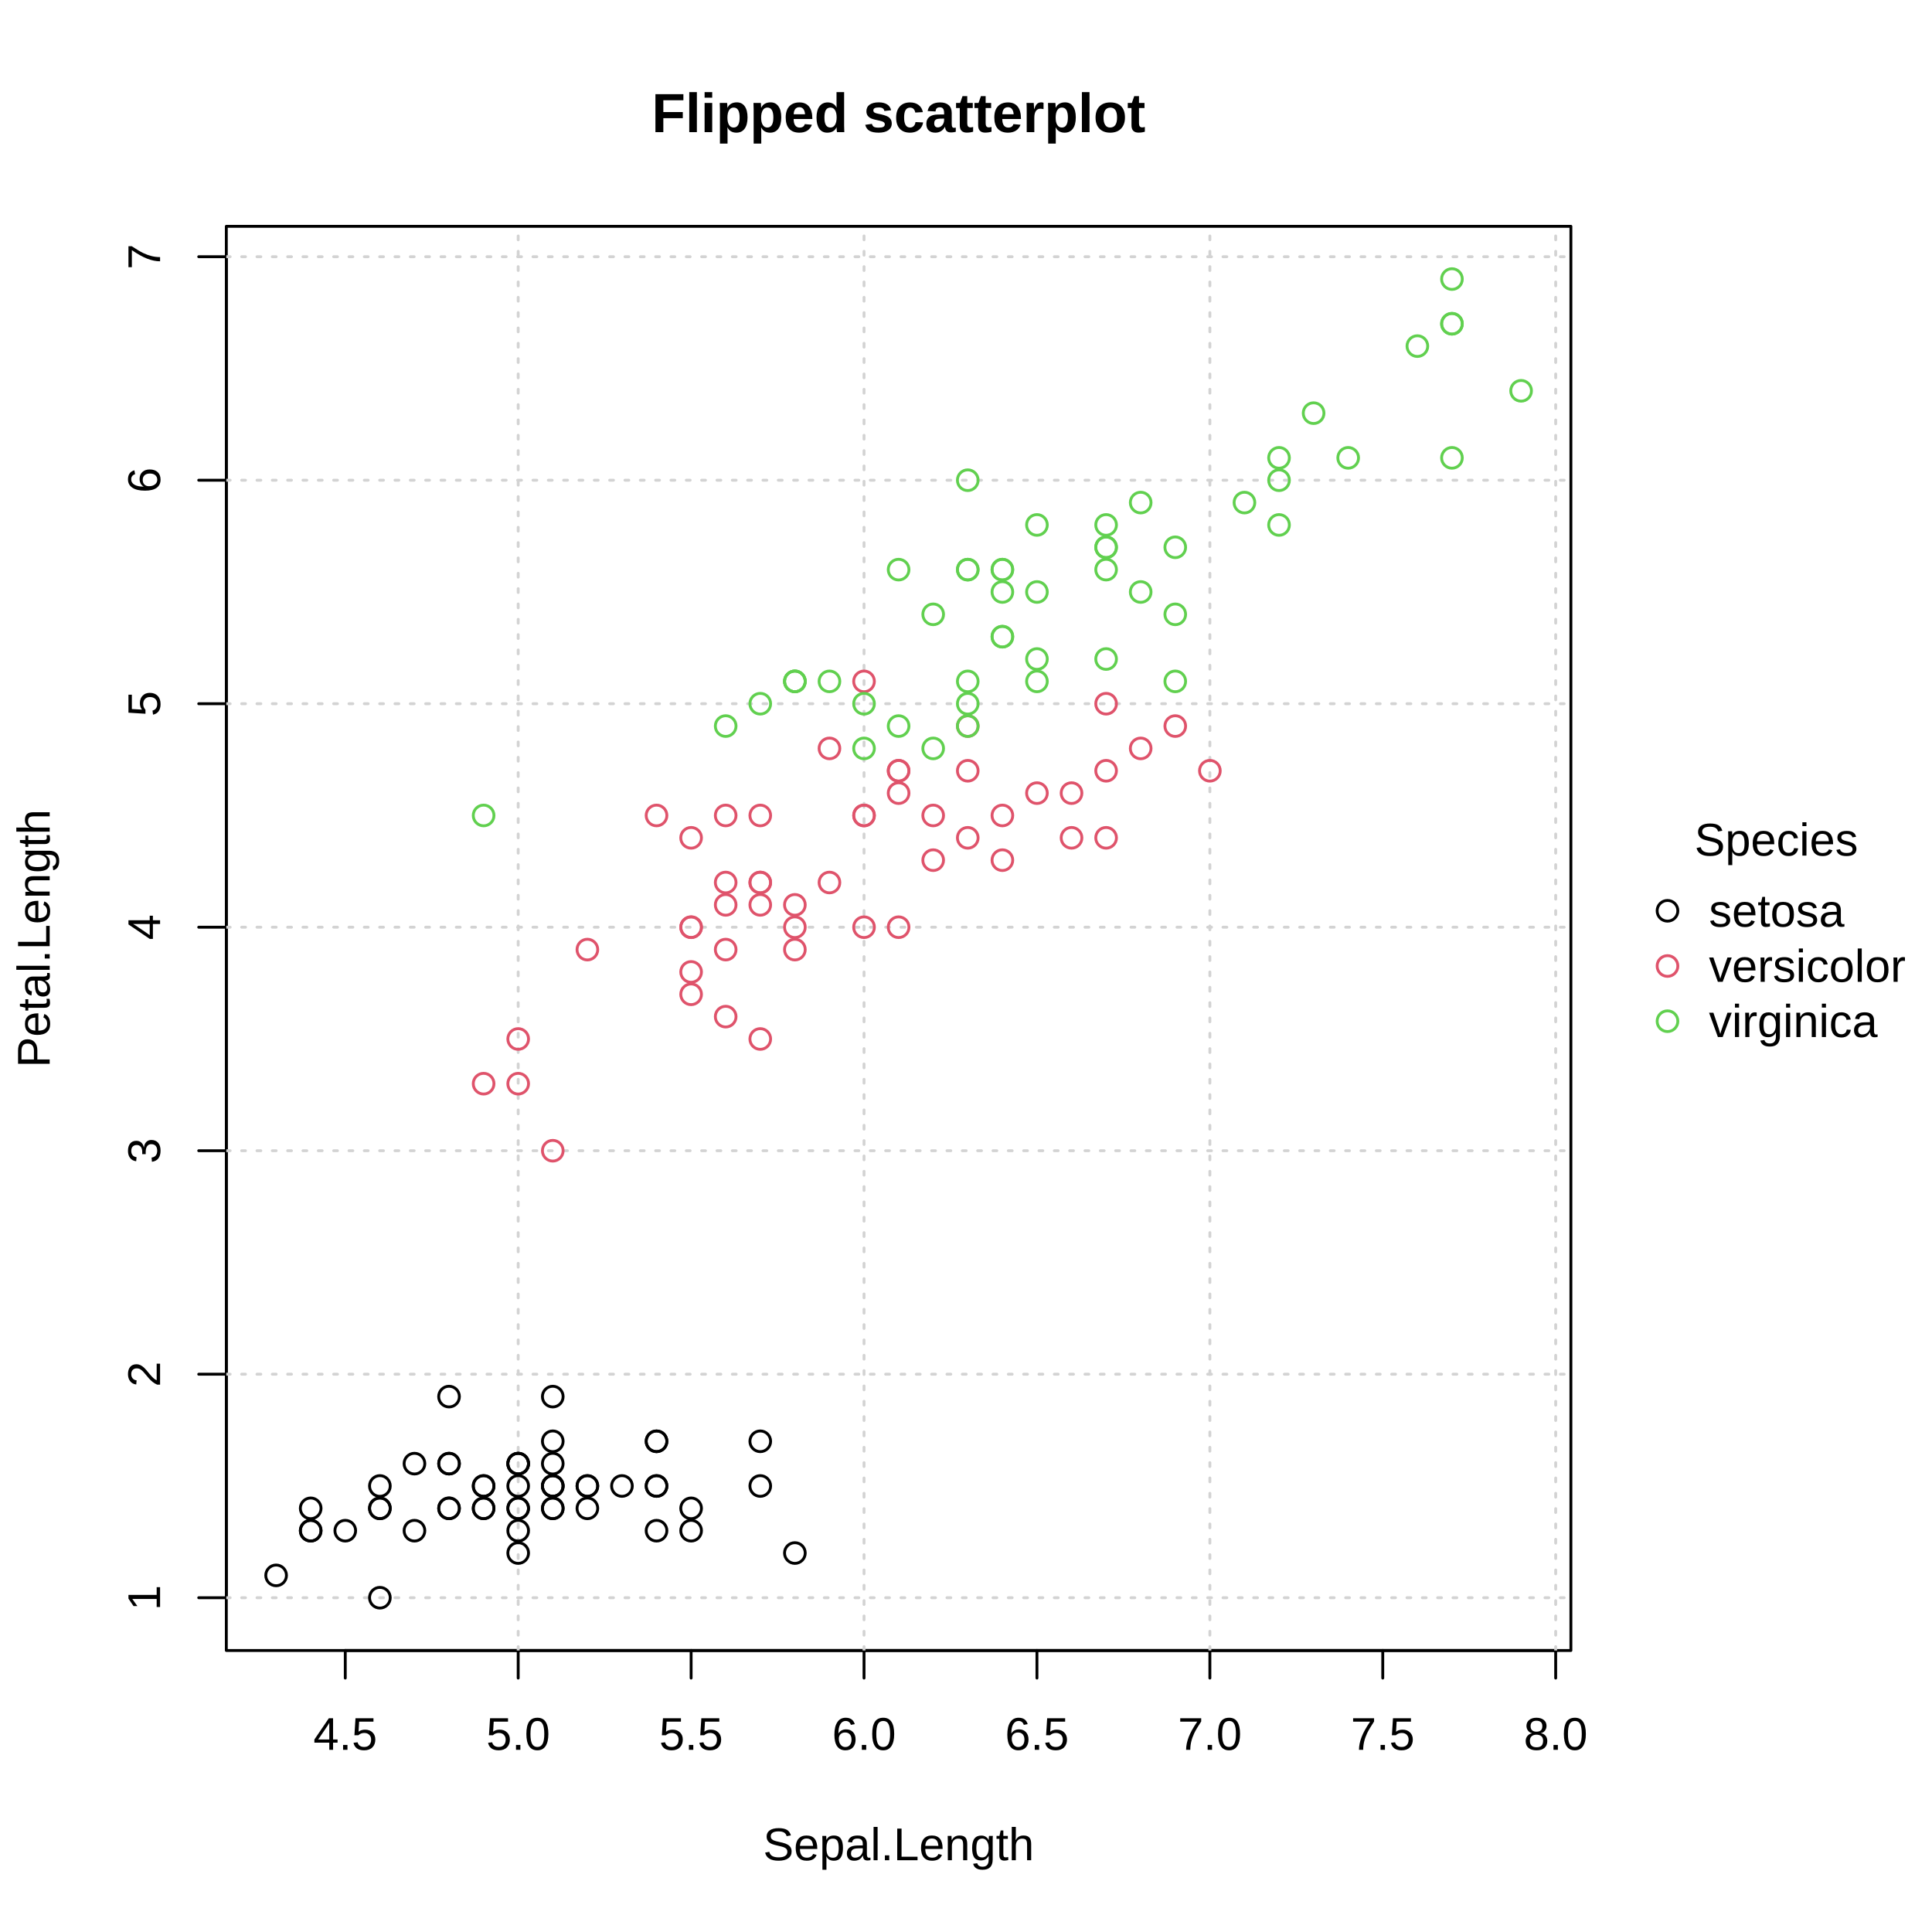
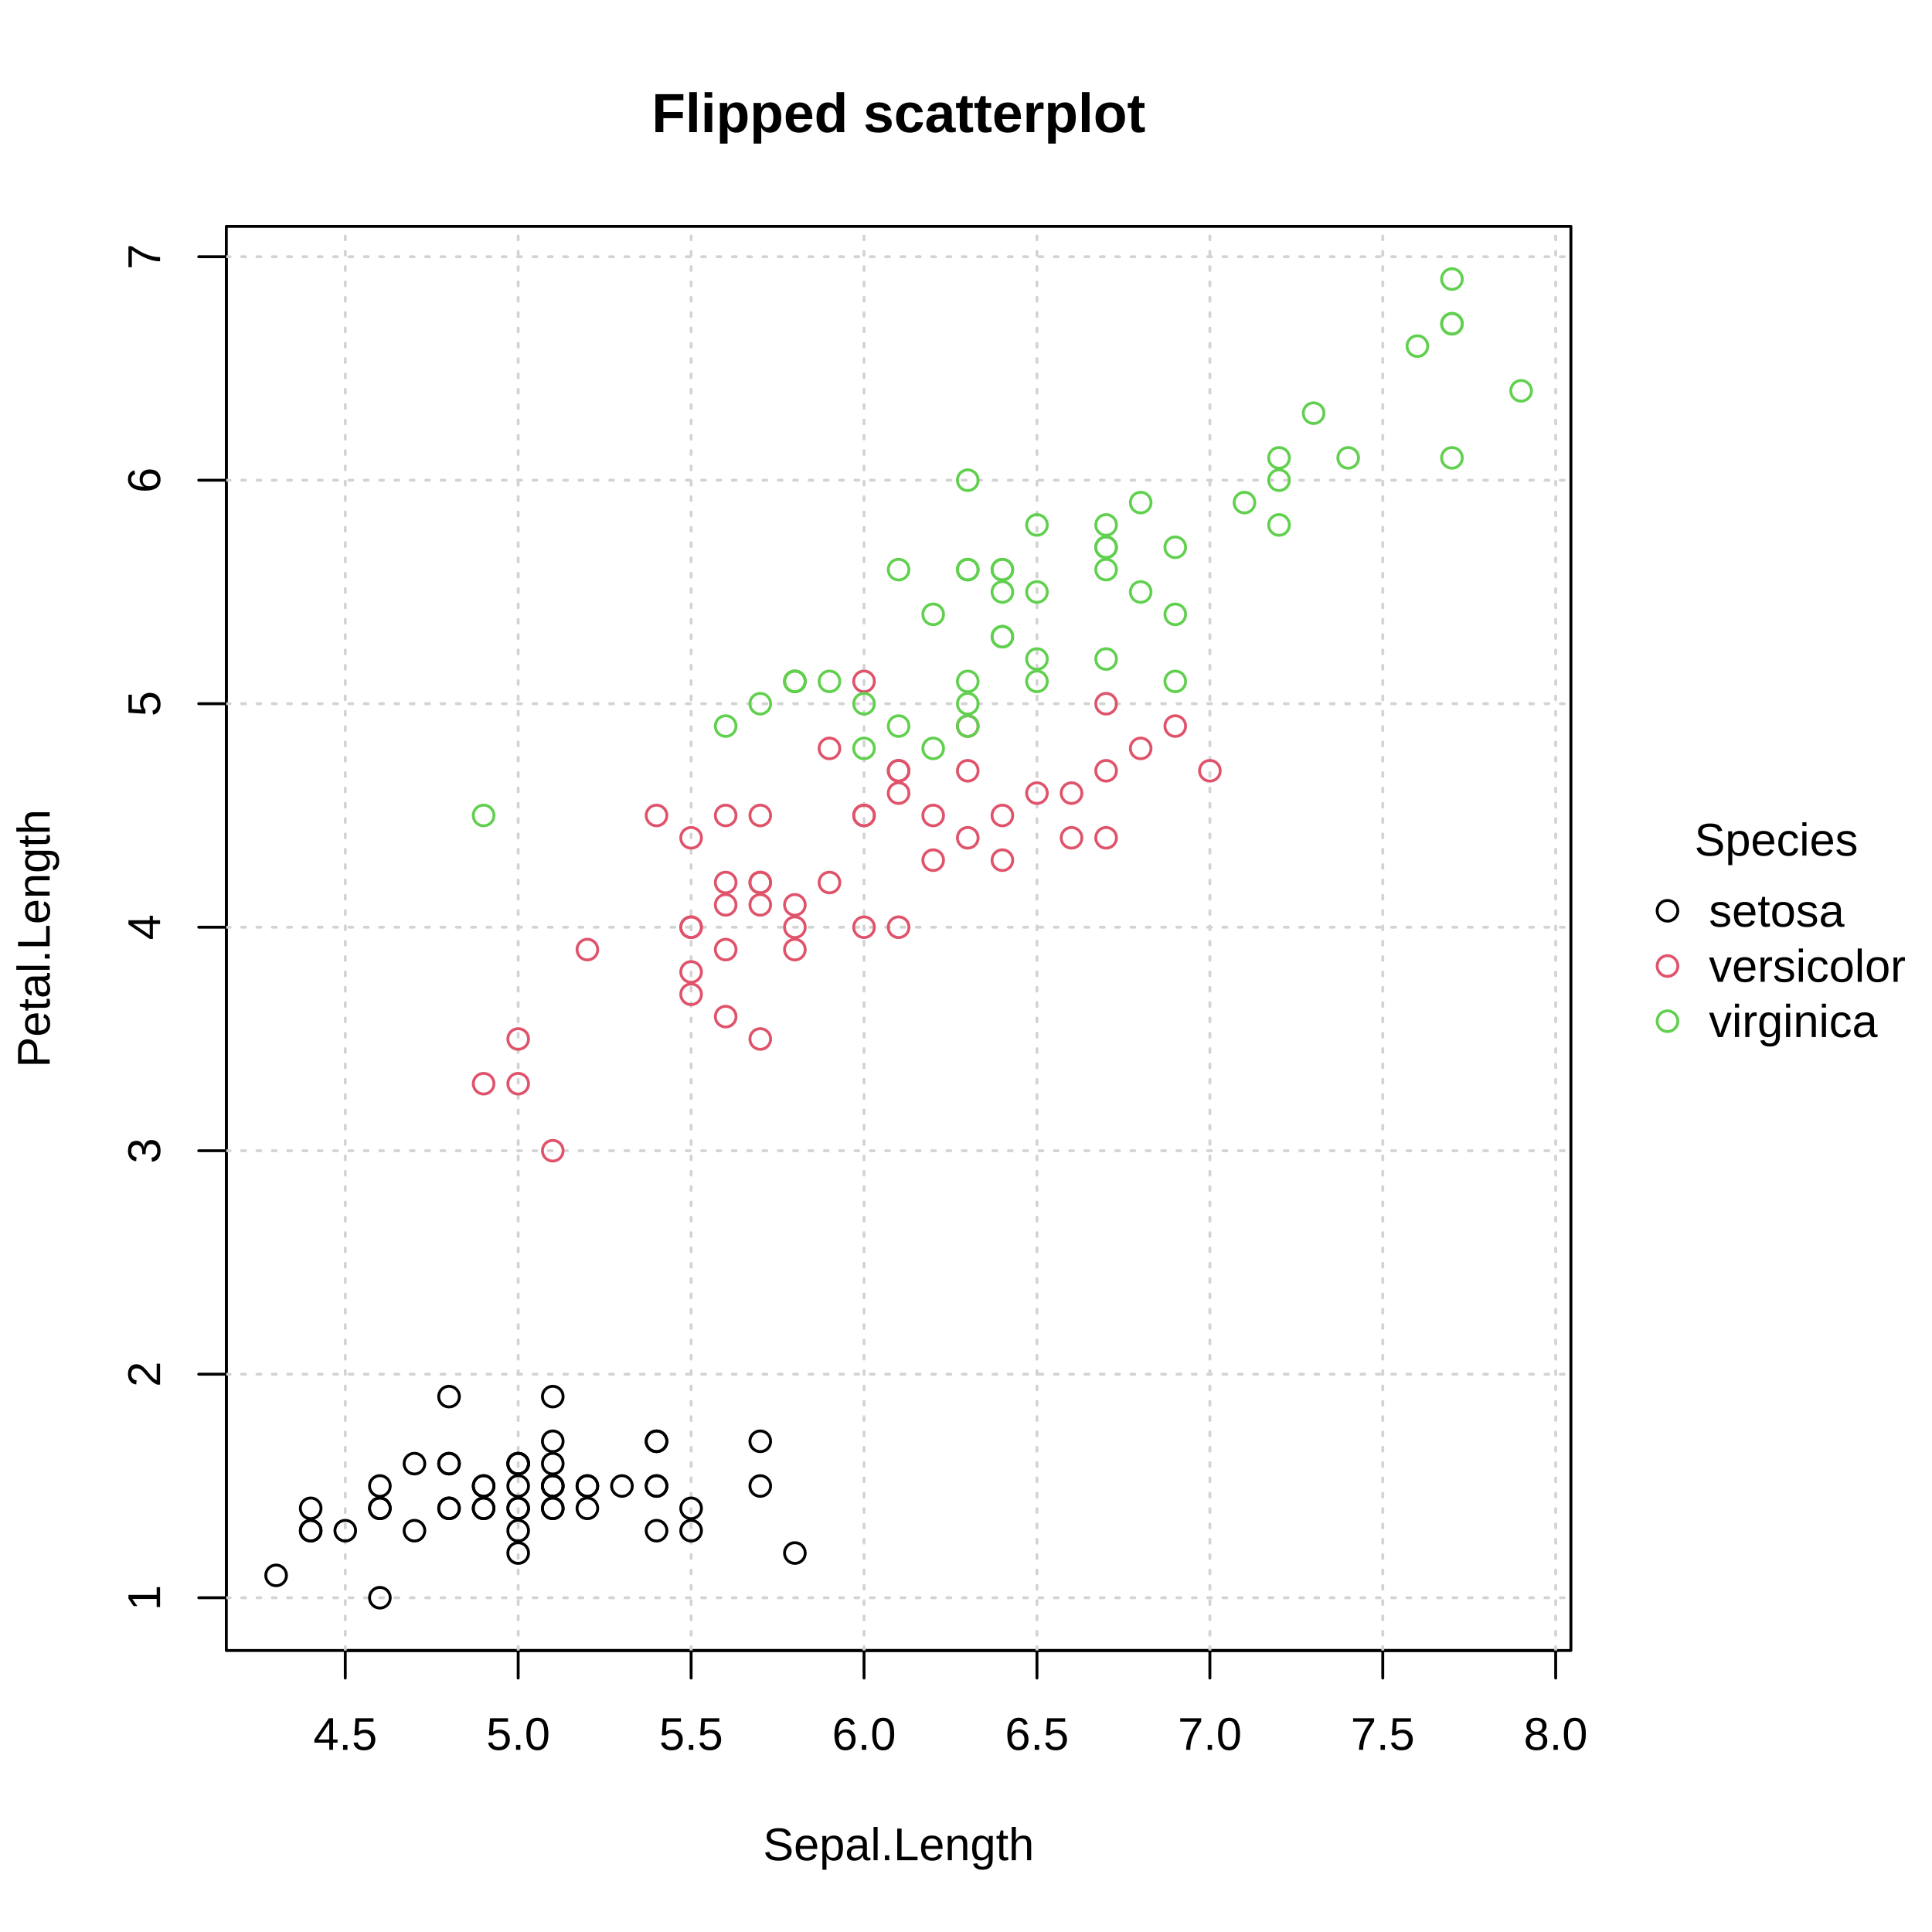
<svg xmlns="http://www.w3.org/2000/svg" class="svglite" width="504.00pt" height="504.00pt" viewBox="0 0 504.00 504.00">
  <defs>
    <style type="text/css">
    .svglite line, .svglite polyline, .svglite polygon, .svglite path, .svglite rect, .svglite circle {
      fill: none;
      stroke: #000000;
      stroke-linecap: round;
      stroke-linejoin: round;
      stroke-miterlimit: 10.00;
    }
    .svglite text {
      white-space: pre;
    }
  </style>
  </defs>
  <rect width="100%" height="100%" style="stroke: none; fill: #FFFFFF;" />
  <defs>
    <clipPath id="cpMC4wMHw1MDQuMDB8MC4wMHw1MDQuMDA=">
      <rect x="0.00" y="0.00" width="504.00" height="504.00" />
    </clipPath>
  </defs>
  <g clip-path="url(#cpMC4wMHw1MDQuMDB8MC4wMHw1MDQuMDA=)">
    <circle cx="435.00" cy="237.60" r="2.70" style="stroke-width: 0.75;" />
    <circle cx="435.00" cy="252.00" r="2.70" style="stroke-width: 0.75; stroke: #DF536B;" />
    <circle cx="435.00" cy="266.40" r="2.70" style="stroke-width: 0.75; stroke: #61D04F;" />
    <text x="463.38" y="223.20" text-anchor="middle" style="font-size: 12.00px; font-family: &quot;Liberation Sans&quot;;" textLength="42.70px" lengthAdjust="spacingAndGlyphs">Species</text>
    <text x="445.80" y="241.73" style="font-size: 12.00px; font-family: &quot;Liberation Sans&quot;;" textLength="35.37px" lengthAdjust="spacingAndGlyphs">setosa</text>
    <text x="445.80" y="256.13" style="font-size: 12.00px; font-family: &quot;Liberation Sans&quot;;" textLength="51.36px" lengthAdjust="spacingAndGlyphs">versicolor</text>
    <text x="445.80" y="270.53" style="font-size: 12.00px; font-family: &quot;Liberation Sans&quot;;" textLength="44.02px" lengthAdjust="spacingAndGlyphs">virginica</text>
  </g>
  <defs>
    <clipPath id="cpMC4wMHw0MDkuODB8MC4wMHw1MDQuMDA=">
      <rect x="0.00" y="0.00" width="409.80" height="504.00" />
    </clipPath>
  </defs>
  <g clip-path="url(#cpMC4wMHw0MDkuODB8MC4wMHw1MDQuMDA=)">
    <text x="234.42" y="34.47" text-anchor="middle" style="font-size: 14.40px; font-weight: bold; font-family: &quot;Liberation Sans&quot;;" textLength="128.75px" lengthAdjust="spacingAndGlyphs">Flipped scatterplot</text>
    <text x="234.42" y="485.28" text-anchor="middle" style="font-size: 12.00px; font-family: &quot;Liberation Sans&quot;;" textLength="70.73px" lengthAdjust="spacingAndGlyphs">Sepal.Length</text>
    <text transform="translate(12.96,244.80) rotate(-90)" text-anchor="middle" style="font-size: 12.00px; font-family: &quot;Liberation Sans&quot;;" textLength="67.39px" lengthAdjust="spacingAndGlyphs">Petal.Length</text>
  </g>
  <g clip-path="url(#cpMC4wMHw1MDQuMDB8MC4wMHw1MDQuMDA=)">
    <line x1="90.07" y1="430.56" x2="405.83" y2="430.56" style="stroke-width: 0.75;" />
    <line x1="90.07" y1="430.56" x2="90.07" y2="437.76" style="stroke-width: 0.75;" />
    <line x1="135.18" y1="430.56" x2="135.18" y2="437.76" style="stroke-width: 0.75;" />
    <line x1="180.29" y1="430.56" x2="180.29" y2="437.76" style="stroke-width: 0.75;" />
    <line x1="225.40" y1="430.56" x2="225.40" y2="437.76" style="stroke-width: 0.75;" />
    <line x1="270.51" y1="430.56" x2="270.51" y2="437.76" style="stroke-width: 0.75;" />
    <line x1="315.62" y1="430.56" x2="315.62" y2="437.76" style="stroke-width: 0.75;" />
    <line x1="360.72" y1="430.56" x2="360.72" y2="437.76" style="stroke-width: 0.75;" />
    <line x1="405.83" y1="430.56" x2="405.83" y2="437.76" style="stroke-width: 0.75;" />
    <text x="90.07" y="456.48" text-anchor="middle" style="font-size: 12.00px; font-family: &quot;Liberation Sans&quot;;" textLength="16.68px" lengthAdjust="spacingAndGlyphs">4.5</text>
    <text x="135.18" y="456.48" text-anchor="middle" style="font-size: 12.00px; font-family: &quot;Liberation Sans&quot;;" textLength="16.68px" lengthAdjust="spacingAndGlyphs">5.0</text>
    <text x="180.29" y="456.48" text-anchor="middle" style="font-size: 12.00px; font-family: &quot;Liberation Sans&quot;;" textLength="16.68px" lengthAdjust="spacingAndGlyphs">5.5</text>
    <text x="225.40" y="456.48" text-anchor="middle" style="font-size: 12.00px; font-family: &quot;Liberation Sans&quot;;" textLength="16.68px" lengthAdjust="spacingAndGlyphs">6.0</text>
    <text x="270.51" y="456.48" text-anchor="middle" style="font-size: 12.00px; font-family: &quot;Liberation Sans&quot;;" textLength="16.68px" lengthAdjust="spacingAndGlyphs">6.5</text>
    <text x="315.62" y="456.48" text-anchor="middle" style="font-size: 12.00px; font-family: &quot;Liberation Sans&quot;;" textLength="16.68px" lengthAdjust="spacingAndGlyphs">7.0</text>
    <text x="360.72" y="456.48" text-anchor="middle" style="font-size: 12.00px; font-family: &quot;Liberation Sans&quot;;" textLength="16.68px" lengthAdjust="spacingAndGlyphs">7.5</text>
    <text x="405.83" y="456.48" text-anchor="middle" style="font-size: 12.00px; font-family: &quot;Liberation Sans&quot;;" textLength="16.68px" lengthAdjust="spacingAndGlyphs">8.0</text>
    <line x1="59.04" y1="416.80" x2="59.04" y2="66.97" style="stroke-width: 0.75;" />
    <line x1="59.04" y1="416.80" x2="51.84" y2="416.80" style="stroke-width: 0.75;" />
    <line x1="59.04" y1="358.49" x2="51.84" y2="358.49" style="stroke-width: 0.75;" />
    <line x1="59.04" y1="300.19" x2="51.84" y2="300.19" style="stroke-width: 0.75;" />
    <line x1="59.04" y1="241.88" x2="51.84" y2="241.88" style="stroke-width: 0.75;" />
    <line x1="59.04" y1="183.58" x2="51.84" y2="183.58" style="stroke-width: 0.75;" />
    <line x1="59.04" y1="125.27" x2="51.84" y2="125.27" style="stroke-width: 0.75;" />
    <line x1="59.04" y1="66.97" x2="51.84" y2="66.97" style="stroke-width: 0.75;" />
    <text transform="translate(41.76,416.80) rotate(-90)" text-anchor="middle" style="font-size: 12.00px; font-family: &quot;Liberation Sans&quot;;" textLength="6.67px" lengthAdjust="spacingAndGlyphs">1</text>
    <text transform="translate(41.76,358.49) rotate(-90)" text-anchor="middle" style="font-size: 12.00px; font-family: &quot;Liberation Sans&quot;;" textLength="6.67px" lengthAdjust="spacingAndGlyphs">2</text>
    <text transform="translate(41.76,300.19) rotate(-90)" text-anchor="middle" style="font-size: 12.00px; font-family: &quot;Liberation Sans&quot;;" textLength="6.67px" lengthAdjust="spacingAndGlyphs">3</text>
    <text transform="translate(41.76,241.88) rotate(-90)" text-anchor="middle" style="font-size: 12.00px; font-family: &quot;Liberation Sans&quot;;" textLength="6.67px" lengthAdjust="spacingAndGlyphs">4</text>
    <text transform="translate(41.76,183.58) rotate(-90)" text-anchor="middle" style="font-size: 12.00px; font-family: &quot;Liberation Sans&quot;;" textLength="6.67px" lengthAdjust="spacingAndGlyphs">5</text>
    <text transform="translate(41.76,125.27) rotate(-90)" text-anchor="middle" style="font-size: 12.00px; font-family: &quot;Liberation Sans&quot;;" textLength="6.67px" lengthAdjust="spacingAndGlyphs">6</text>
    <text transform="translate(41.76,66.97) rotate(-90)" text-anchor="middle" style="font-size: 12.00px; font-family: &quot;Liberation Sans&quot;;" textLength="6.67px" lengthAdjust="spacingAndGlyphs">7</text>
    <polygon points="59.04,430.56 409.80,430.56 409.80,59.04 59.04,59.04 " style="stroke-width: 0.75;" />
  </g>
  <defs>
    <clipPath id="cpNTkuMDR8NDA5LjgwfDU5LjA0fDQzMC41Ng==">
      <rect x="59.04" y="59.04" width="350.76" height="371.52" />
    </clipPath>
  </defs>
  <g clip-path="url(#cpNTkuMDR8NDA5LjgwfDU5LjA0fDQzMC41Ng==)">
-     <line x1="44.97" y1="430.56" x2="44.97" y2="59.04" style="stroke-width: 0.75; stroke: #D3D3D3; stroke-dasharray: 1.00,3.00;" />
+     <line x1="90.07" y1="430.56" x2="90.07" y2="59.04" style="stroke-width: 0.75; stroke: #D3D3D3; stroke-dasharray: 1.00,3.00;" />
    <line x1="135.18" y1="430.56" x2="135.18" y2="59.04" style="stroke-width: 0.75; stroke: #D3D3D3; stroke-dasharray: 1.00,3.00;" />
+     <line x1="180.29" y1="430.56" x2="180.29" y2="59.04" style="stroke-width: 0.75; stroke: #D3D3D3; stroke-dasharray: 1.00,3.00;" />
    <line x1="225.40" y1="430.56" x2="225.40" y2="59.04" style="stroke-width: 0.75; stroke: #D3D3D3; stroke-dasharray: 1.00,3.00;" />
+     <line x1="270.51" y1="430.56" x2="270.51" y2="59.04" style="stroke-width: 0.75; stroke: #D3D3D3; stroke-dasharray: 1.00,3.00;" />
    <line x1="315.62" y1="430.56" x2="315.62" y2="59.04" style="stroke-width: 0.75; stroke: #D3D3D3; stroke-dasharray: 1.00,3.00;" />
+     <line x1="360.72" y1="430.56" x2="360.72" y2="59.04" style="stroke-width: 0.75; stroke: #D3D3D3; stroke-dasharray: 1.00,3.00;" />
    <line x1="405.83" y1="430.56" x2="405.83" y2="59.04" style="stroke-width: 0.75; stroke: #D3D3D3; stroke-dasharray: 1.00,3.00;" />
    <line x1="59.04" y1="416.80" x2="409.80" y2="416.80" style="stroke-width: 0.75; stroke: #D3D3D3; stroke-dasharray: 1.00,3.00;" />
    <line x1="59.04" y1="358.49" x2="409.80" y2="358.49" style="stroke-width: 0.75; stroke: #D3D3D3; stroke-dasharray: 1.00,3.00;" />
    <line x1="59.04" y1="300.19" x2="409.80" y2="300.19" style="stroke-width: 0.75; stroke: #D3D3D3; stroke-dasharray: 1.00,3.00;" />
    <line x1="59.04" y1="241.88" x2="409.80" y2="241.88" style="stroke-width: 0.75; stroke: #D3D3D3; stroke-dasharray: 1.00,3.00;" />
    <line x1="59.04" y1="183.58" x2="409.80" y2="183.58" style="stroke-width: 0.75; stroke: #D3D3D3; stroke-dasharray: 1.00,3.00;" />
    <line x1="59.04" y1="125.27" x2="409.80" y2="125.27" style="stroke-width: 0.75; stroke: #D3D3D3; stroke-dasharray: 1.00,3.00;" />
    <line x1="59.04" y1="66.97" x2="409.80" y2="66.97" style="stroke-width: 0.75; stroke: #D3D3D3; stroke-dasharray: 1.00,3.00;" />
    <circle cx="144.20" cy="393.48" r="2.70" style="stroke-width: 0.75;" />
    <circle cx="126.16" cy="393.48" r="2.70" style="stroke-width: 0.75;" />
    <circle cx="108.12" cy="399.31" r="2.70" style="stroke-width: 0.75;" />
    <circle cx="99.10" cy="387.65" r="2.70" style="stroke-width: 0.75;" />
    <circle cx="135.18" cy="393.48" r="2.70" style="stroke-width: 0.75;" />
    <circle cx="171.27" cy="375.99" r="2.70" style="stroke-width: 0.75;" />
    <circle cx="99.10" cy="393.48" r="2.70" style="stroke-width: 0.75;" />
    <circle cx="135.18" cy="387.65" r="2.70" style="stroke-width: 0.75;" />
    <circle cx="81.05" cy="393.48" r="2.70" style="stroke-width: 0.75;" />
    <circle cx="126.16" cy="387.65" r="2.70" style="stroke-width: 0.75;" />
    <circle cx="171.27" cy="387.65" r="2.70" style="stroke-width: 0.75;" />
    <circle cx="117.14" cy="381.82" r="2.70" style="stroke-width: 0.75;" />
    <circle cx="117.14" cy="393.48" r="2.70" style="stroke-width: 0.75;" />
    <circle cx="72.03" cy="410.97" r="2.70" style="stroke-width: 0.75;" />
    <circle cx="207.36" cy="405.14" r="2.70" style="stroke-width: 0.75;" />
    <circle cx="198.33" cy="387.65" r="2.70" style="stroke-width: 0.75;" />
    <circle cx="171.27" cy="399.31" r="2.70" style="stroke-width: 0.75;" />
    <circle cx="144.20" cy="393.48" r="2.70" style="stroke-width: 0.75;" />
    <circle cx="198.33" cy="375.99" r="2.70" style="stroke-width: 0.75;" />
    <circle cx="144.20" cy="387.65" r="2.70" style="stroke-width: 0.75;" />
    <circle cx="171.27" cy="375.99" r="2.70" style="stroke-width: 0.75;" />
    <circle cx="144.20" cy="387.65" r="2.70" style="stroke-width: 0.75;" />
    <circle cx="99.10" cy="416.80" r="2.70" style="stroke-width: 0.75;" />
    <circle cx="144.20" cy="375.99" r="2.70" style="stroke-width: 0.75;" />
    <circle cx="117.14" cy="364.33" r="2.70" style="stroke-width: 0.75;" />
    <circle cx="135.18" cy="381.82" r="2.70" style="stroke-width: 0.75;" />
    <circle cx="135.18" cy="381.82" r="2.70" style="stroke-width: 0.75;" />
    <circle cx="153.23" cy="387.65" r="2.70" style="stroke-width: 0.75;" />
    <circle cx="153.23" cy="393.48" r="2.70" style="stroke-width: 0.75;" />
    <circle cx="108.12" cy="381.82" r="2.70" style="stroke-width: 0.75;" />
    <circle cx="117.14" cy="381.82" r="2.70" style="stroke-width: 0.75;" />
    <circle cx="171.27" cy="387.65" r="2.70" style="stroke-width: 0.75;" />
    <circle cx="153.23" cy="387.65" r="2.70" style="stroke-width: 0.75;" />
    <circle cx="180.29" cy="393.48" r="2.70" style="stroke-width: 0.75;" />
    <circle cx="126.16" cy="387.65" r="2.70" style="stroke-width: 0.75;" />
    <circle cx="135.18" cy="405.14" r="2.70" style="stroke-width: 0.75;" />
    <circle cx="180.29" cy="399.31" r="2.70" style="stroke-width: 0.75;" />
    <circle cx="126.16" cy="393.48" r="2.70" style="stroke-width: 0.75;" />
    <circle cx="81.05" cy="399.31" r="2.70" style="stroke-width: 0.75;" />
    <circle cx="144.20" cy="387.65" r="2.70" style="stroke-width: 0.75;" />
    <circle cx="135.18" cy="399.31" r="2.70" style="stroke-width: 0.75;" />
    <circle cx="90.07" cy="399.31" r="2.70" style="stroke-width: 0.75;" />
    <circle cx="81.05" cy="399.31" r="2.70" style="stroke-width: 0.75;" />
    <circle cx="135.18" cy="381.82" r="2.70" style="stroke-width: 0.75;" />
    <circle cx="144.20" cy="364.33" r="2.70" style="stroke-width: 0.75;" />
    <circle cx="117.14" cy="393.48" r="2.70" style="stroke-width: 0.75;" />
    <circle cx="144.20" cy="381.82" r="2.70" style="stroke-width: 0.75;" />
    <circle cx="99.10" cy="393.48" r="2.70" style="stroke-width: 0.75;" />
    <circle cx="162.25" cy="387.65" r="2.70" style="stroke-width: 0.75;" />
    <circle cx="135.18" cy="393.48" r="2.70" style="stroke-width: 0.75;" />
    <circle cx="315.62" cy="201.07" r="2.70" style="stroke-width: 0.75; stroke: #DF536B;" />
    <circle cx="261.49" cy="212.73" r="2.70" style="stroke-width: 0.75; stroke: #DF536B;" />
    <circle cx="306.59" cy="189.41" r="2.70" style="stroke-width: 0.75; stroke: #DF536B;" />
    <circle cx="180.29" cy="241.88" r="2.70" style="stroke-width: 0.75; stroke: #DF536B;" />
    <circle cx="270.51" cy="206.90" r="2.70" style="stroke-width: 0.75; stroke: #DF536B;" />
    <circle cx="198.33" cy="212.73" r="2.70" style="stroke-width: 0.75; stroke: #DF536B;" />
    <circle cx="252.46" cy="201.07" r="2.70" style="stroke-width: 0.75; stroke: #DF536B;" />
    <circle cx="126.16" cy="282.70" r="2.70" style="stroke-width: 0.75; stroke: #DF536B;" />
    <circle cx="279.53" cy="206.90" r="2.70" style="stroke-width: 0.75; stroke: #DF536B;" />
    <circle cx="153.23" cy="247.72" r="2.70" style="stroke-width: 0.75; stroke: #DF536B;" />
    <circle cx="135.18" cy="271.04" r="2.70" style="stroke-width: 0.75; stroke: #DF536B;" />
    <circle cx="216.38" cy="230.22" r="2.70" style="stroke-width: 0.75; stroke: #DF536B;" />
    <circle cx="225.40" cy="241.88" r="2.70" style="stroke-width: 0.75; stroke: #DF536B;" />
    <circle cx="234.42" cy="201.07" r="2.70" style="stroke-width: 0.75; stroke: #DF536B;" />
    <circle cx="189.31" cy="265.21" r="2.70" style="stroke-width: 0.75; stroke: #DF536B;" />
    <circle cx="288.55" cy="218.56" r="2.70" style="stroke-width: 0.75; stroke: #DF536B;" />
    <circle cx="189.31" cy="212.73" r="2.70" style="stroke-width: 0.75; stroke: #DF536B;" />
    <circle cx="207.36" cy="236.05" r="2.70" style="stroke-width: 0.75; stroke: #DF536B;" />
    <circle cx="243.44" cy="212.73" r="2.70" style="stroke-width: 0.75; stroke: #DF536B;" />
    <circle cx="189.31" cy="247.72" r="2.70" style="stroke-width: 0.75; stroke: #DF536B;" />
    <circle cx="216.38" cy="195.24" r="2.70" style="stroke-width: 0.75; stroke: #DF536B;" />
    <circle cx="234.42" cy="241.88" r="2.70" style="stroke-width: 0.75; stroke: #DF536B;" />
    <circle cx="252.46" cy="189.41" r="2.70" style="stroke-width: 0.75; stroke: #DF536B;" />
    <circle cx="234.42" cy="201.07" r="2.70" style="stroke-width: 0.75; stroke: #DF536B;" />
    <circle cx="261.49" cy="224.39" r="2.70" style="stroke-width: 0.75; stroke: #DF536B;" />
    <circle cx="279.53" cy="218.56" r="2.70" style="stroke-width: 0.75; stroke: #DF536B;" />
    <circle cx="297.57" cy="195.24" r="2.70" style="stroke-width: 0.75; stroke: #DF536B;" />
    <circle cx="288.55" cy="183.58" r="2.70" style="stroke-width: 0.75; stroke: #DF536B;" />
    <circle cx="225.40" cy="212.73" r="2.70" style="stroke-width: 0.75; stroke: #DF536B;" />
    <circle cx="198.33" cy="271.04" r="2.70" style="stroke-width: 0.75; stroke: #DF536B;" />
    <circle cx="180.29" cy="253.55" r="2.70" style="stroke-width: 0.75; stroke: #DF536B;" />
    <circle cx="180.29" cy="259.38" r="2.70" style="stroke-width: 0.75; stroke: #DF536B;" />
    <circle cx="207.36" cy="247.72" r="2.70" style="stroke-width: 0.75; stroke: #DF536B;" />
    <circle cx="225.40" cy="177.75" r="2.70" style="stroke-width: 0.75; stroke: #DF536B;" />
    <circle cx="171.27" cy="212.73" r="2.70" style="stroke-width: 0.75; stroke: #DF536B;" />
    <circle cx="225.40" cy="212.73" r="2.70" style="stroke-width: 0.75; stroke: #DF536B;" />
    <circle cx="288.55" cy="201.07" r="2.70" style="stroke-width: 0.75; stroke: #DF536B;" />
    <circle cx="252.46" cy="218.56" r="2.70" style="stroke-width: 0.75; stroke: #DF536B;" />
    <circle cx="189.31" cy="236.05" r="2.70" style="stroke-width: 0.75; stroke: #DF536B;" />
    <circle cx="180.29" cy="241.88" r="2.70" style="stroke-width: 0.75; stroke: #DF536B;" />
    <circle cx="180.29" cy="218.56" r="2.70" style="stroke-width: 0.75; stroke: #DF536B;" />
    <circle cx="234.42" cy="206.90" r="2.70" style="stroke-width: 0.75; stroke: #DF536B;" />
    <circle cx="207.36" cy="241.88" r="2.70" style="stroke-width: 0.75; stroke: #DF536B;" />
    <circle cx="135.18" cy="282.70" r="2.70" style="stroke-width: 0.75; stroke: #DF536B;" />
    <circle cx="189.31" cy="230.22" r="2.70" style="stroke-width: 0.75; stroke: #DF536B;" />
    <circle cx="198.33" cy="230.22" r="2.70" style="stroke-width: 0.75; stroke: #DF536B;" />
    <circle cx="198.33" cy="230.22" r="2.70" style="stroke-width: 0.75; stroke: #DF536B;" />
    <circle cx="243.44" cy="224.39" r="2.70" style="stroke-width: 0.75; stroke: #DF536B;" />
    <circle cx="144.20" cy="300.19" r="2.70" style="stroke-width: 0.75; stroke: #DF536B;" />
    <circle cx="198.33" cy="236.05" r="2.70" style="stroke-width: 0.75; stroke: #DF536B;" />
    <circle cx="252.46" cy="125.27" r="2.70" style="stroke-width: 0.75; stroke: #61D04F;" />
    <circle cx="207.36" cy="177.75" r="2.70" style="stroke-width: 0.75; stroke: #61D04F;" />
    <circle cx="324.64" cy="131.11" r="2.70" style="stroke-width: 0.75; stroke: #61D04F;" />
    <circle cx="252.46" cy="148.60" r="2.70" style="stroke-width: 0.75; stroke: #61D04F;" />
    <circle cx="270.51" cy="136.94" r="2.70" style="stroke-width: 0.75; stroke: #61D04F;" />
    <circle cx="369.75" cy="90.29" r="2.70" style="stroke-width: 0.75; stroke: #61D04F;" />
    <circle cx="126.16" cy="212.73" r="2.70" style="stroke-width: 0.75; stroke: #61D04F;" />
    <circle cx="342.68" cy="107.78" r="2.70" style="stroke-width: 0.75; stroke: #61D04F;" />
    <circle cx="288.55" cy="136.94" r="2.70" style="stroke-width: 0.75; stroke: #61D04F;" />
    <circle cx="333.66" cy="119.44" r="2.70" style="stroke-width: 0.75; stroke: #61D04F;" />
    <circle cx="270.51" cy="177.75" r="2.70" style="stroke-width: 0.75; stroke: #61D04F;" />
    <circle cx="261.49" cy="166.09" r="2.70" style="stroke-width: 0.75; stroke: #61D04F;" />
    <circle cx="297.57" cy="154.43" r="2.70" style="stroke-width: 0.75; stroke: #61D04F;" />
    <circle cx="198.33" cy="183.58" r="2.70" style="stroke-width: 0.75; stroke: #61D04F;" />
    <circle cx="207.36" cy="177.75" r="2.70" style="stroke-width: 0.75; stroke: #61D04F;" />
    <circle cx="261.49" cy="166.09" r="2.70" style="stroke-width: 0.75; stroke: #61D04F;" />
    <circle cx="270.51" cy="154.43" r="2.70" style="stroke-width: 0.75; stroke: #61D04F;" />
    <circle cx="378.77" cy="84.46" r="2.70" style="stroke-width: 0.75; stroke: #61D04F;" />
    <circle cx="378.77" cy="72.80" r="2.70" style="stroke-width: 0.75; stroke: #61D04F;" />
    <circle cx="225.40" cy="183.58" r="2.70" style="stroke-width: 0.75; stroke: #61D04F;" />
    <circle cx="306.59" cy="142.77" r="2.70" style="stroke-width: 0.75; stroke: #61D04F;" />
    <circle cx="189.31" cy="189.41" r="2.70" style="stroke-width: 0.75; stroke: #61D04F;" />
    <circle cx="378.77" cy="84.46" r="2.70" style="stroke-width: 0.75; stroke: #61D04F;" />
    <circle cx="252.46" cy="189.41" r="2.70" style="stroke-width: 0.75; stroke: #61D04F;" />
    <circle cx="288.55" cy="142.77" r="2.70" style="stroke-width: 0.75; stroke: #61D04F;" />
    <circle cx="333.66" cy="125.27" r="2.70" style="stroke-width: 0.75; stroke: #61D04F;" />
    <circle cx="243.44" cy="195.24" r="2.70" style="stroke-width: 0.75; stroke: #61D04F;" />
    <circle cx="234.42" cy="189.41" r="2.70" style="stroke-width: 0.75; stroke: #61D04F;" />
    <circle cx="261.49" cy="148.60" r="2.70" style="stroke-width: 0.75; stroke: #61D04F;" />
    <circle cx="333.66" cy="136.94" r="2.70" style="stroke-width: 0.75; stroke: #61D04F;" />
    <circle cx="351.70" cy="119.44" r="2.70" style="stroke-width: 0.75; stroke: #61D04F;" />
    <circle cx="396.81" cy="101.95" r="2.70" style="stroke-width: 0.75; stroke: #61D04F;" />
    <circle cx="261.49" cy="148.60" r="2.70" style="stroke-width: 0.75; stroke: #61D04F;" />
    <circle cx="252.46" cy="177.75" r="2.70" style="stroke-width: 0.75; stroke: #61D04F;" />
    <circle cx="234.42" cy="148.60" r="2.70" style="stroke-width: 0.75; stroke: #61D04F;" />
    <circle cx="378.77" cy="119.44" r="2.70" style="stroke-width: 0.75; stroke: #61D04F;" />
    <circle cx="252.46" cy="148.60" r="2.70" style="stroke-width: 0.75; stroke: #61D04F;" />
    <circle cx="261.49" cy="154.43" r="2.70" style="stroke-width: 0.75; stroke: #61D04F;" />
    <circle cx="225.40" cy="195.24" r="2.70" style="stroke-width: 0.75; stroke: #61D04F;" />
    <circle cx="306.59" cy="160.26" r="2.70" style="stroke-width: 0.75; stroke: #61D04F;" />
    <circle cx="288.55" cy="148.60" r="2.70" style="stroke-width: 0.75; stroke: #61D04F;" />
    <circle cx="306.59" cy="177.75" r="2.70" style="stroke-width: 0.75; stroke: #61D04F;" />
    <circle cx="207.36" cy="177.75" r="2.70" style="stroke-width: 0.75; stroke: #61D04F;" />
    <circle cx="297.57" cy="131.11" r="2.70" style="stroke-width: 0.75; stroke: #61D04F;" />
    <circle cx="288.55" cy="142.77" r="2.70" style="stroke-width: 0.75; stroke: #61D04F;" />
    <circle cx="288.55" cy="171.92" r="2.70" style="stroke-width: 0.75; stroke: #61D04F;" />
    <circle cx="252.46" cy="183.58" r="2.70" style="stroke-width: 0.75; stroke: #61D04F;" />
    <circle cx="270.51" cy="171.92" r="2.70" style="stroke-width: 0.75; stroke: #61D04F;" />
    <circle cx="243.44" cy="160.26" r="2.70" style="stroke-width: 0.75; stroke: #61D04F;" />
    <circle cx="216.38" cy="177.75" r="2.70" style="stroke-width: 0.75; stroke: #61D04F;" />
  </g>
</svg>
